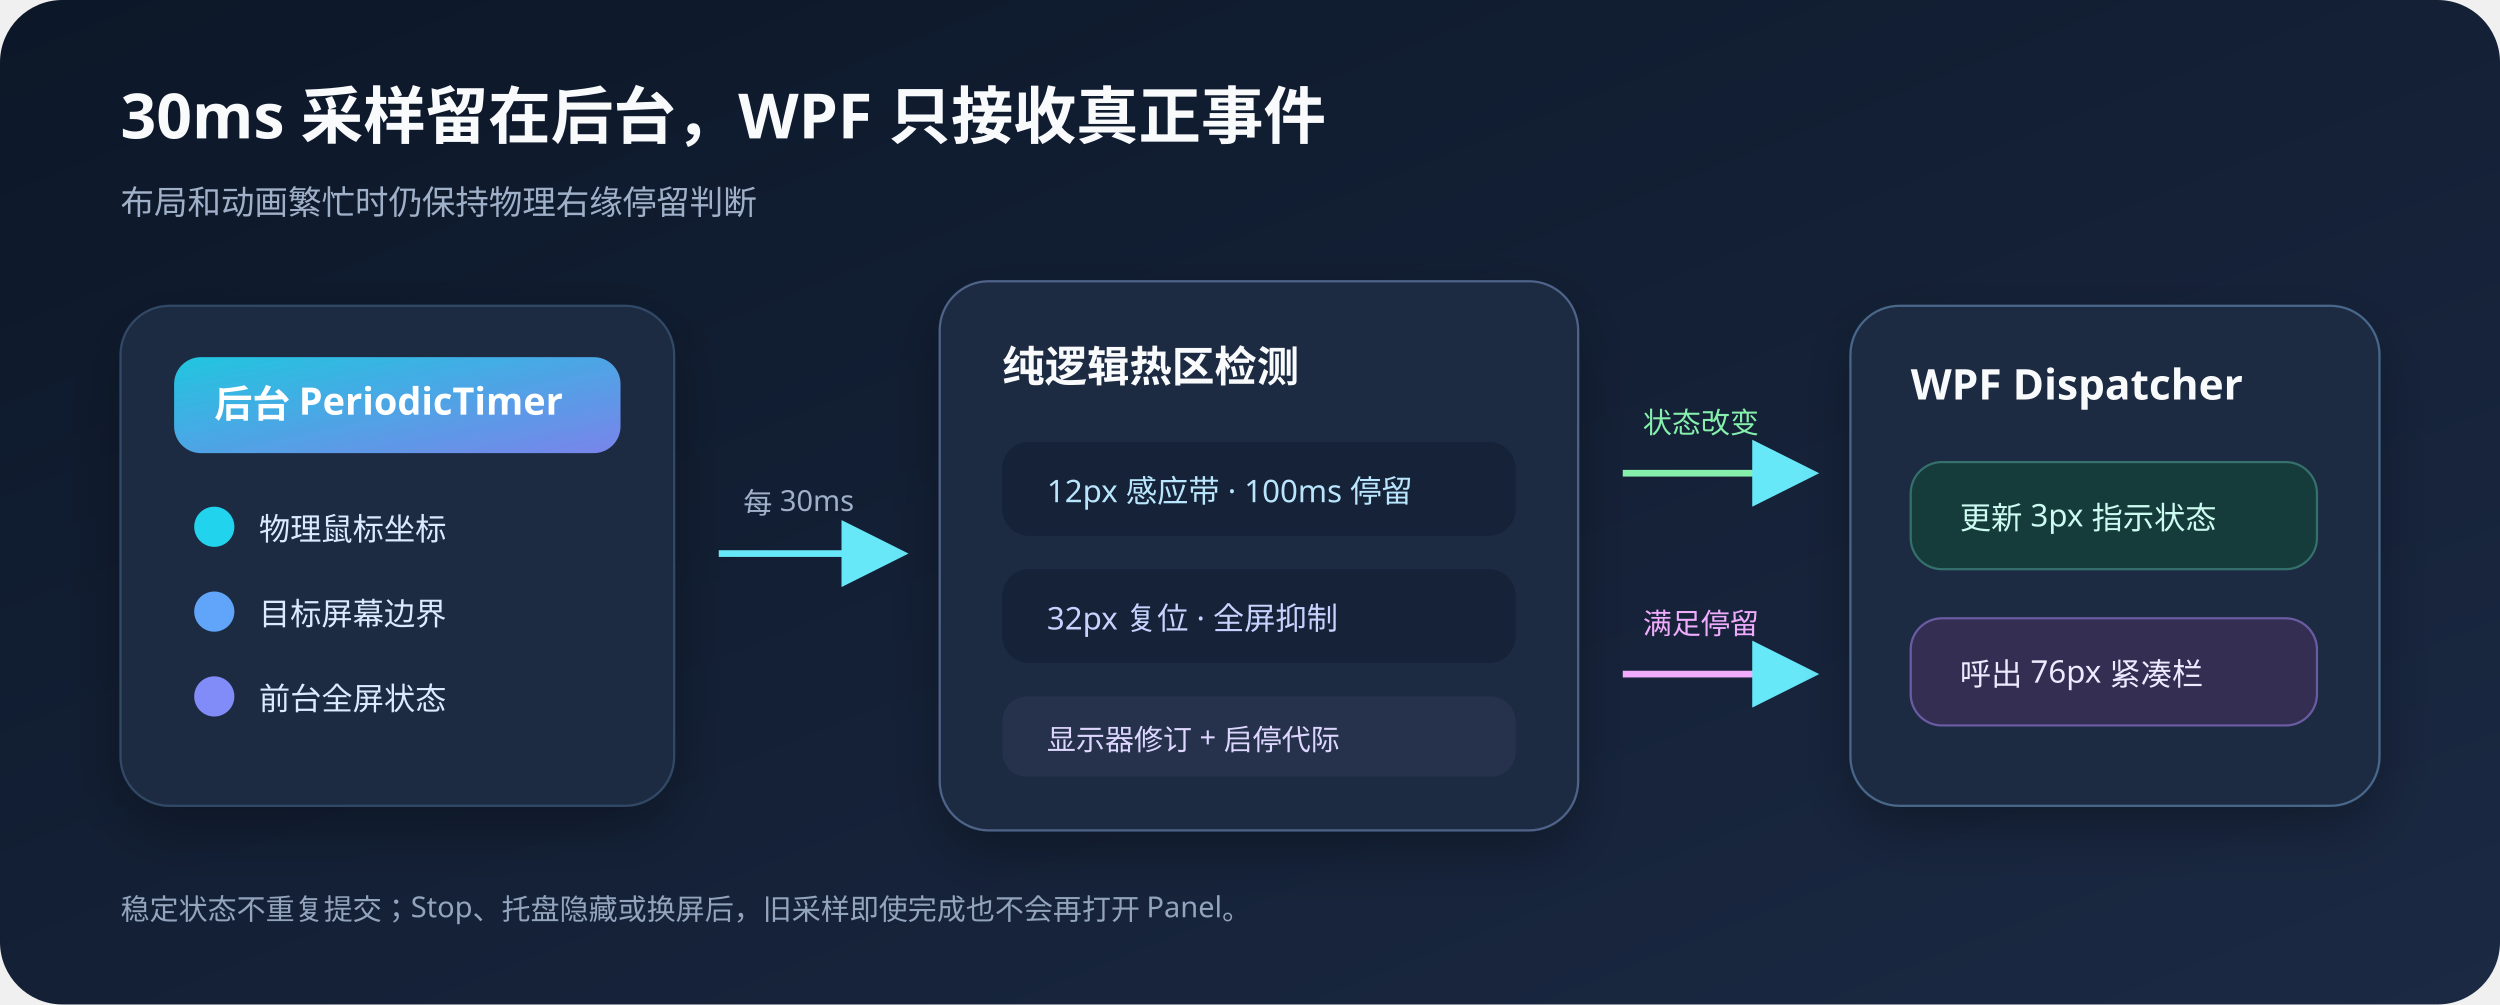
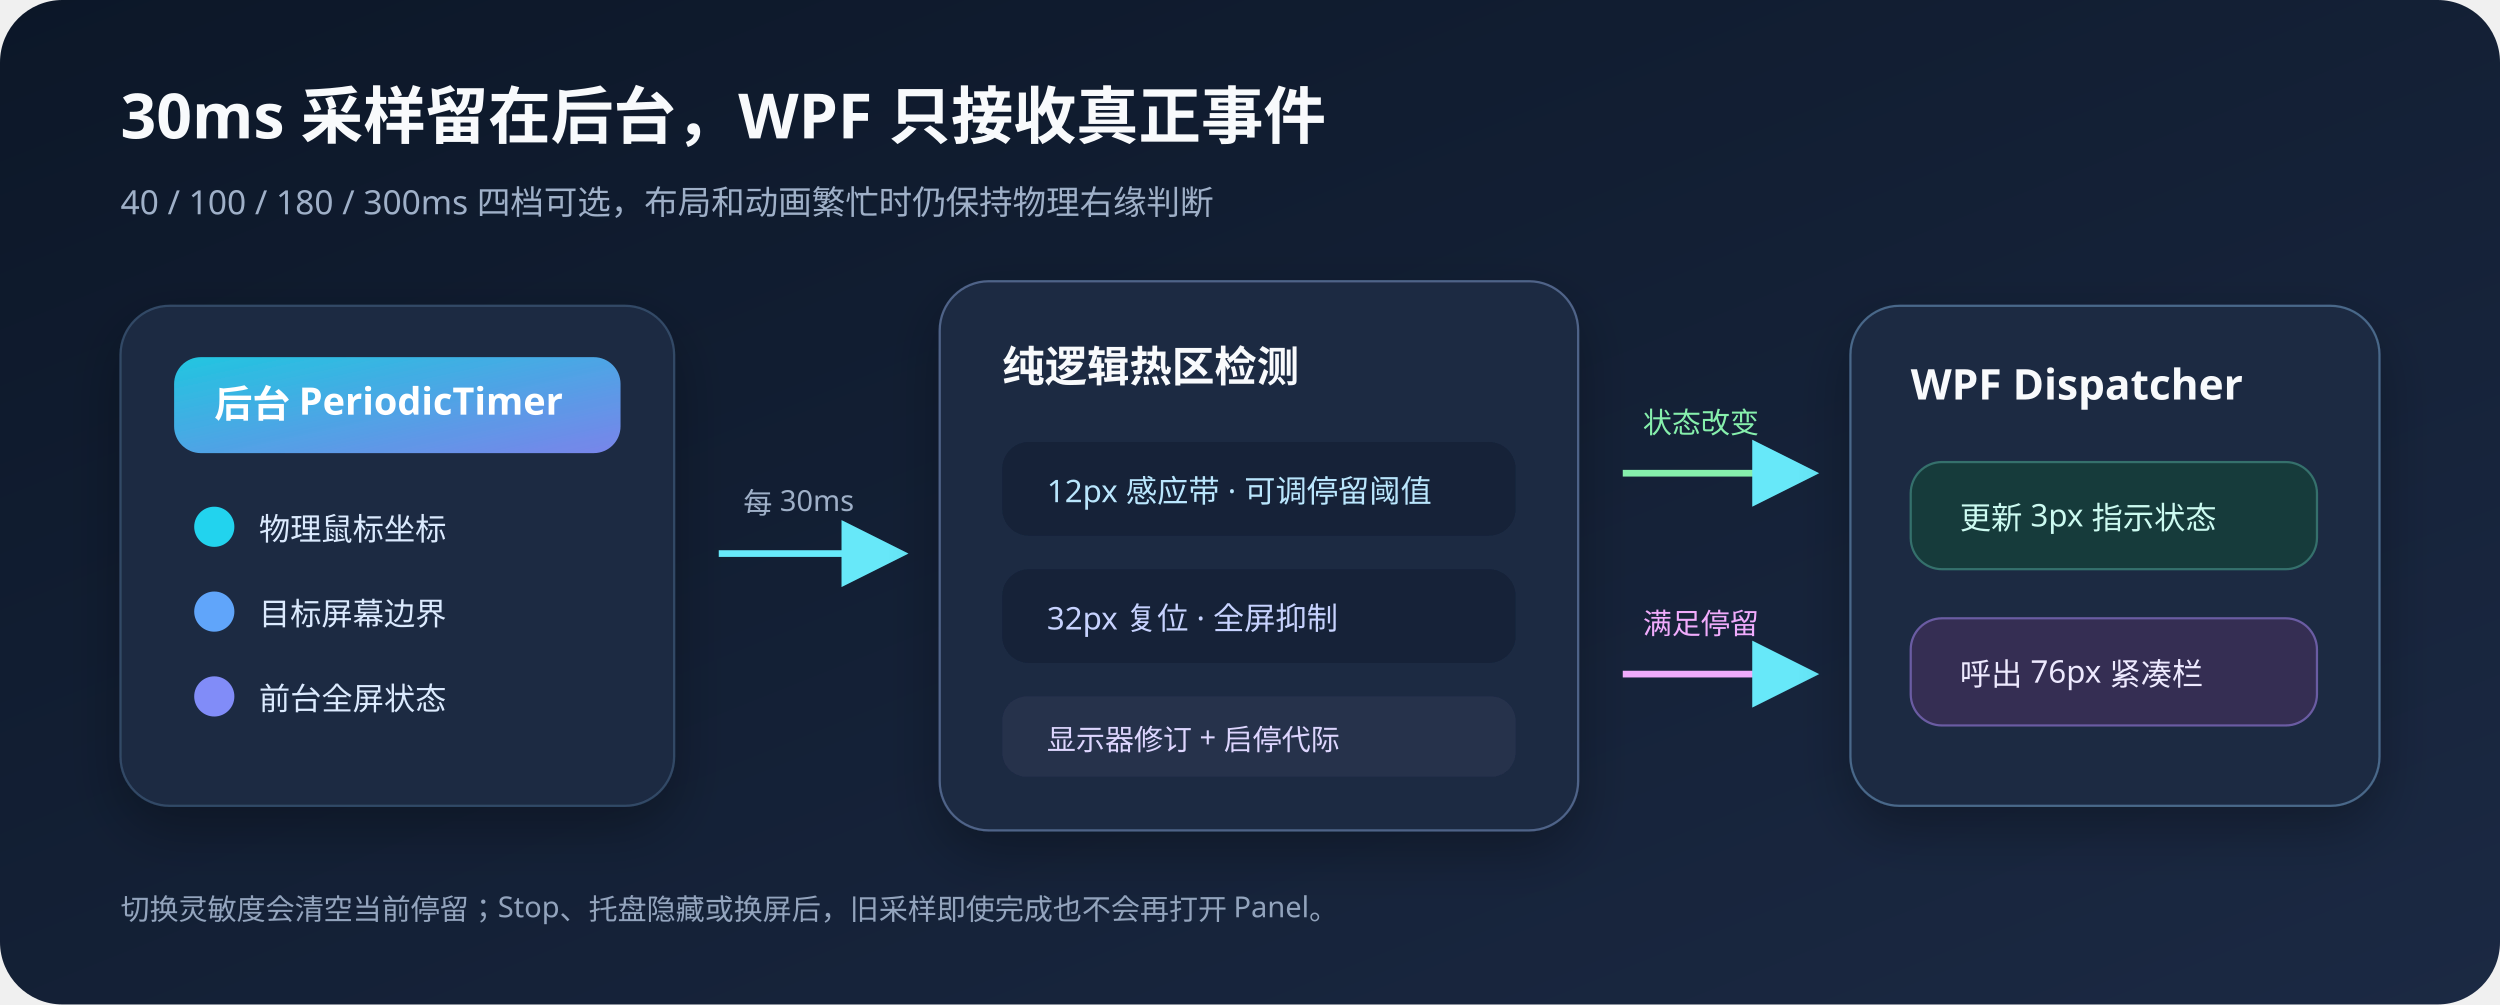
<svg xmlns="http://www.w3.org/2000/svg" width="1120" height="450" viewBox="0 0 1120 450" role="img" aria-labelledby="title desc">
  <defs>
    <linearGradient id="bg" x1="0" y1="0" x2="1" y2="1">
      <stop offset="0" stop-color="#0c1728" />
      <stop offset="1" stop-color="#1b2943" />
    </linearGradient>
    <linearGradient id="accent" x1="0" y1="0" x2="1" y2="1">
      <stop offset="0" stop-color="#22d3ee" />
      <stop offset="1" stop-color="#818cf8" />
    </linearGradient>
    <filter id="shadow" x="-20%" y="-20%" width="140%" height="140%">
      <feDropShadow dx="0" dy="10" stdDeviation="12" flood-color="#000" flood-opacity=".28" />
    </filter>
    <marker id="arrow" markerWidth="10" markerHeight="10" refX="8" refY="5" orient="auto">
      <path d="M0 0l10 5-10 5z" fill="#67e8f9" />
    </marker>
  </defs>
  <rect width="1120" height="450" rx="28" fill="url(#bg)" />
  <text x="54" y="62" fill="#f8fafc" font-family="Segoe UI, sans-serif" font-size="28" font-weight="650">30ms 采样留在后台，WPF 只接收真正事件</text>
-   <text x="54" y="96" fill="#9fb0c8" font-family="Segoe UI, sans-serif" font-size="15">布局和动画繁忙时仍保持物理右缘停留判断</text>
+   <text x="54" y="96" fill="#9fb0c8" font-family="Segoe UI, sans-serif" font-size="15">40 / 100 / 180 / 300ms 四档可选，布局和动画繁忙时仍保持物理右缘判断</text>
  <g filter="url(#shadow)">
    <rect x="54" y="137" width="248" height="224" rx="22" fill="#1c2a42" stroke="#334966" />
    <rect x="78" y="160" width="200" height="43" rx="12" fill="url(#accent)" opacity=".92" />
    <text x="96" y="187" fill="#fff" font-family="Segoe UI, sans-serif" font-size="17" font-weight="600">后台 PeriodicTimer</text>
    <circle cx="96" cy="236" r="9" fill="#22d3ee" />
    <text x="116" y="242" fill="#dbeafe" font-family="Segoe UI, sans-serif" font-size="14">物理鼠标坐标</text>
    <circle cx="96" cy="274" r="9" fill="#60a5fa" />
    <text x="116" y="280" fill="#dbeafe" font-family="Segoe UI, sans-serif" font-size="14">目标屏幕边界</text>
    <circle cx="96" cy="312" r="9" fill="#818cf8" />
    <text x="116" y="318" fill="#dbeafe" font-family="Segoe UI, sans-serif" font-size="14">前台全屏状态</text>
  </g>
  <path d="M322 248h79" stroke="#67e8f9" stroke-width="3" marker-end="url(#arrow)" />
  <text x="333" y="230" fill="#9fb0c8" font-family="Segoe UI, sans-serif" font-size="13">每 30ms</text>
  <g filter="url(#shadow)">
    <rect x="421" y="126" width="286" height="246" rx="22" fill="#1c2a42" stroke="#4f6388" />
    <text x="449" y="171" fill="#f8fafc" font-family="Segoe UI, sans-serif" font-size="19" font-weight="600">纯逻辑热区检测</text>
    <rect x="449" y="198" width="230" height="42" rx="12" fill="#142238" />
-     <text x="469" y="225" fill="#bae6fd" font-family="Segoe UI, sans-serif" font-size="14">12px 感应带 · 100ms 停留</text>
+     <text x="469" y="225" fill="#bae6fd" font-family="Segoe UI, sans-serif" font-size="14">12px 感应带 · 可调停留阈值</text>
    <rect x="449" y="255" width="230" height="42" rx="12" fill="#142238" />
    <text x="469" y="282" fill="#c7d2fe" font-family="Segoe UI, sans-serif" font-size="14">32px 复位 · 全屏抑制</text>
    <rect x="449" y="312" width="230" height="36" rx="11" fill="#26304c" />
    <text x="469" y="336" fill="#ddd6fe" font-family="Segoe UI, sans-serif" font-size="13">显示器修订 + 启停代际</text>
  </g>
  <path d="M727 212h82" stroke="#86efac" stroke-width="3" marker-end="url(#arrow)" />
  <text x="736" y="194" fill="#86efac" font-family="Segoe UI, sans-serif" font-size="13">状态改变</text>
  <path d="M727 302h82" stroke="#f0abfc" stroke-width="3" marker-end="url(#arrow)" />
  <text x="736" y="284" fill="#f0abfc" font-family="Segoe UI, sans-serif" font-size="13">满足停留</text>
  <g filter="url(#shadow)">
    <rect x="829" y="137" width="237" height="224" rx="22" fill="#1c2a42" stroke="#486789" />
    <text x="856" y="179" fill="#f8fafc" font-family="Segoe UI, sans-serif" font-size="19" font-weight="600">WPF Dispatcher</text>
    <rect x="856" y="207" width="182" height="48" rx="14" fill="#173a3a" stroke="#34706c" />
    <text x="878" y="237" fill="#ccfbf1" font-family="Segoe UI, sans-serif" font-size="14">更新 3px 指示状态</text>
    <rect x="856" y="277" width="182" height="48" rx="14" fill="#342d52" stroke="#6b5ca3" />
    <text x="878" y="307" fill="#ede9fe" font-family="Segoe UI, sans-serif" font-size="14">呼出 76px 紧凑栏</text>
  </g>
-   <text x="54" y="412" fill="#93a4bd" font-family="Segoe UI, sans-serif" font-size="13">稳定状态不重复提交；Stop、托盘隐藏或换屏后，旧采样即使完成也不会再打开 Panel。</text>
+   <text x="54" y="412" fill="#93a4bd" font-family="Segoe UI, sans-serif" font-size="13">切换灵敏度会清空当前停留；Stop、托盘隐藏或换屏后，旧采样即使完成也不会再打开 Panel。</text>
</svg>
